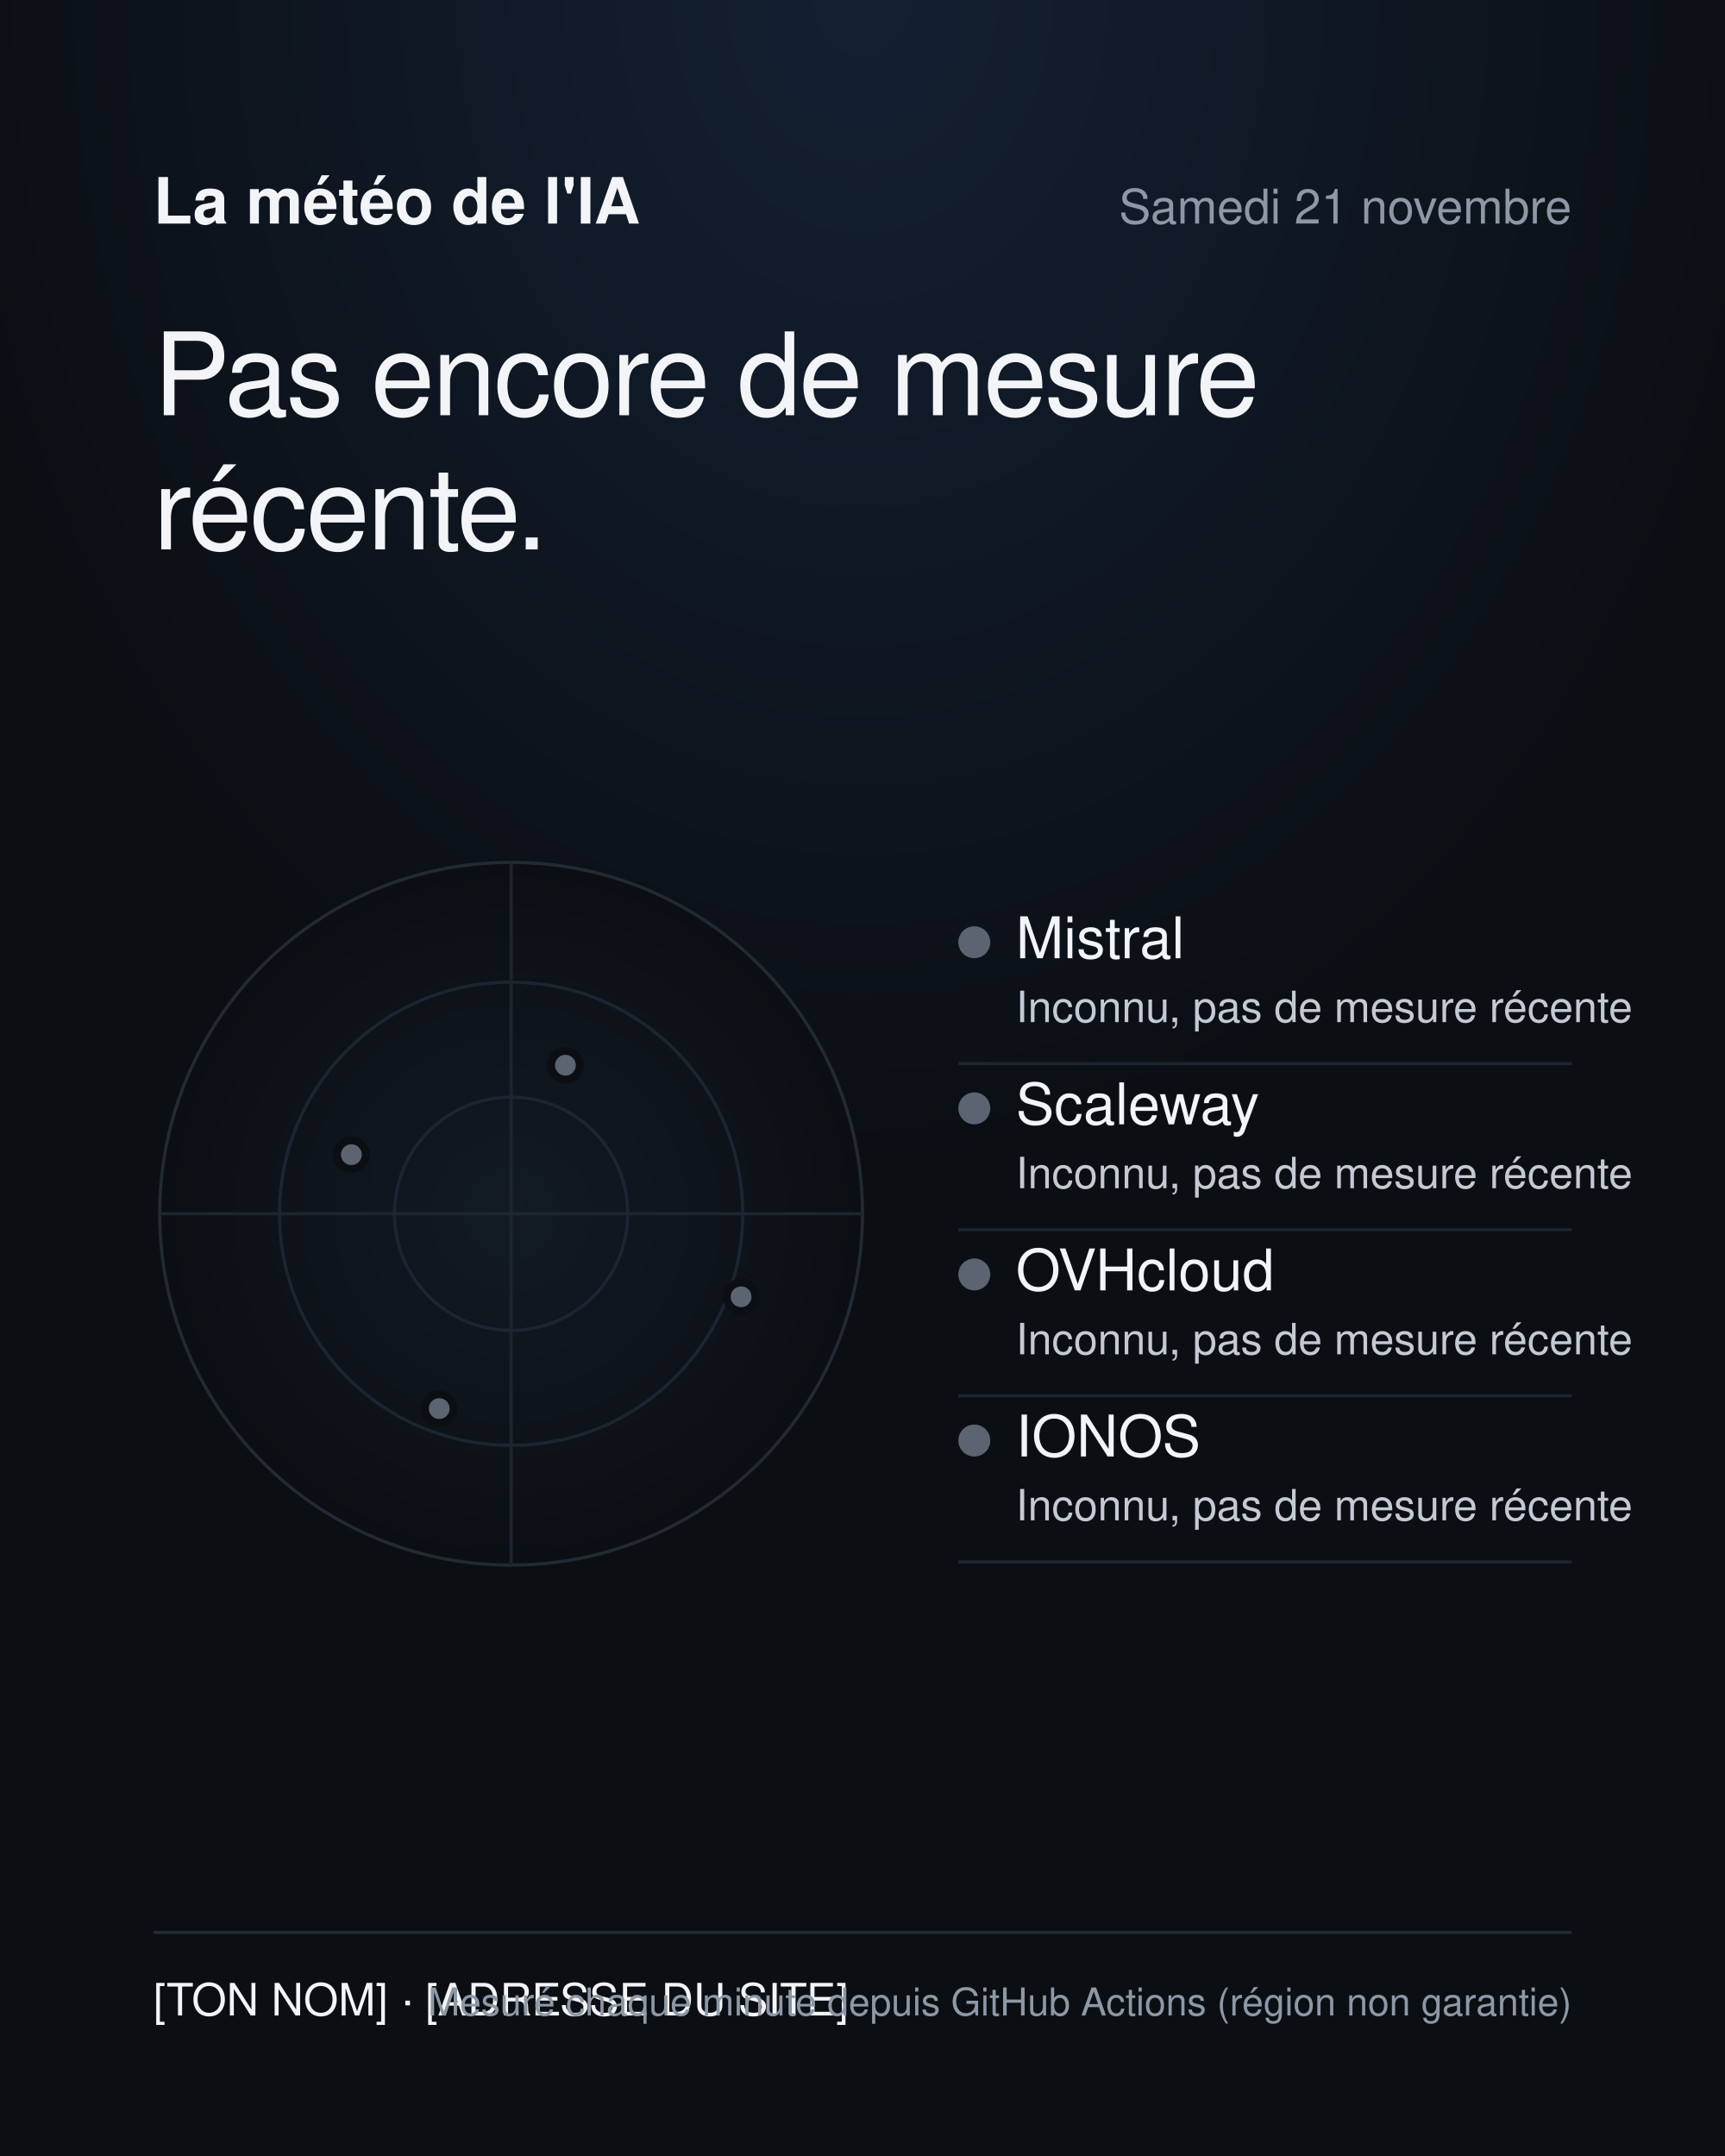
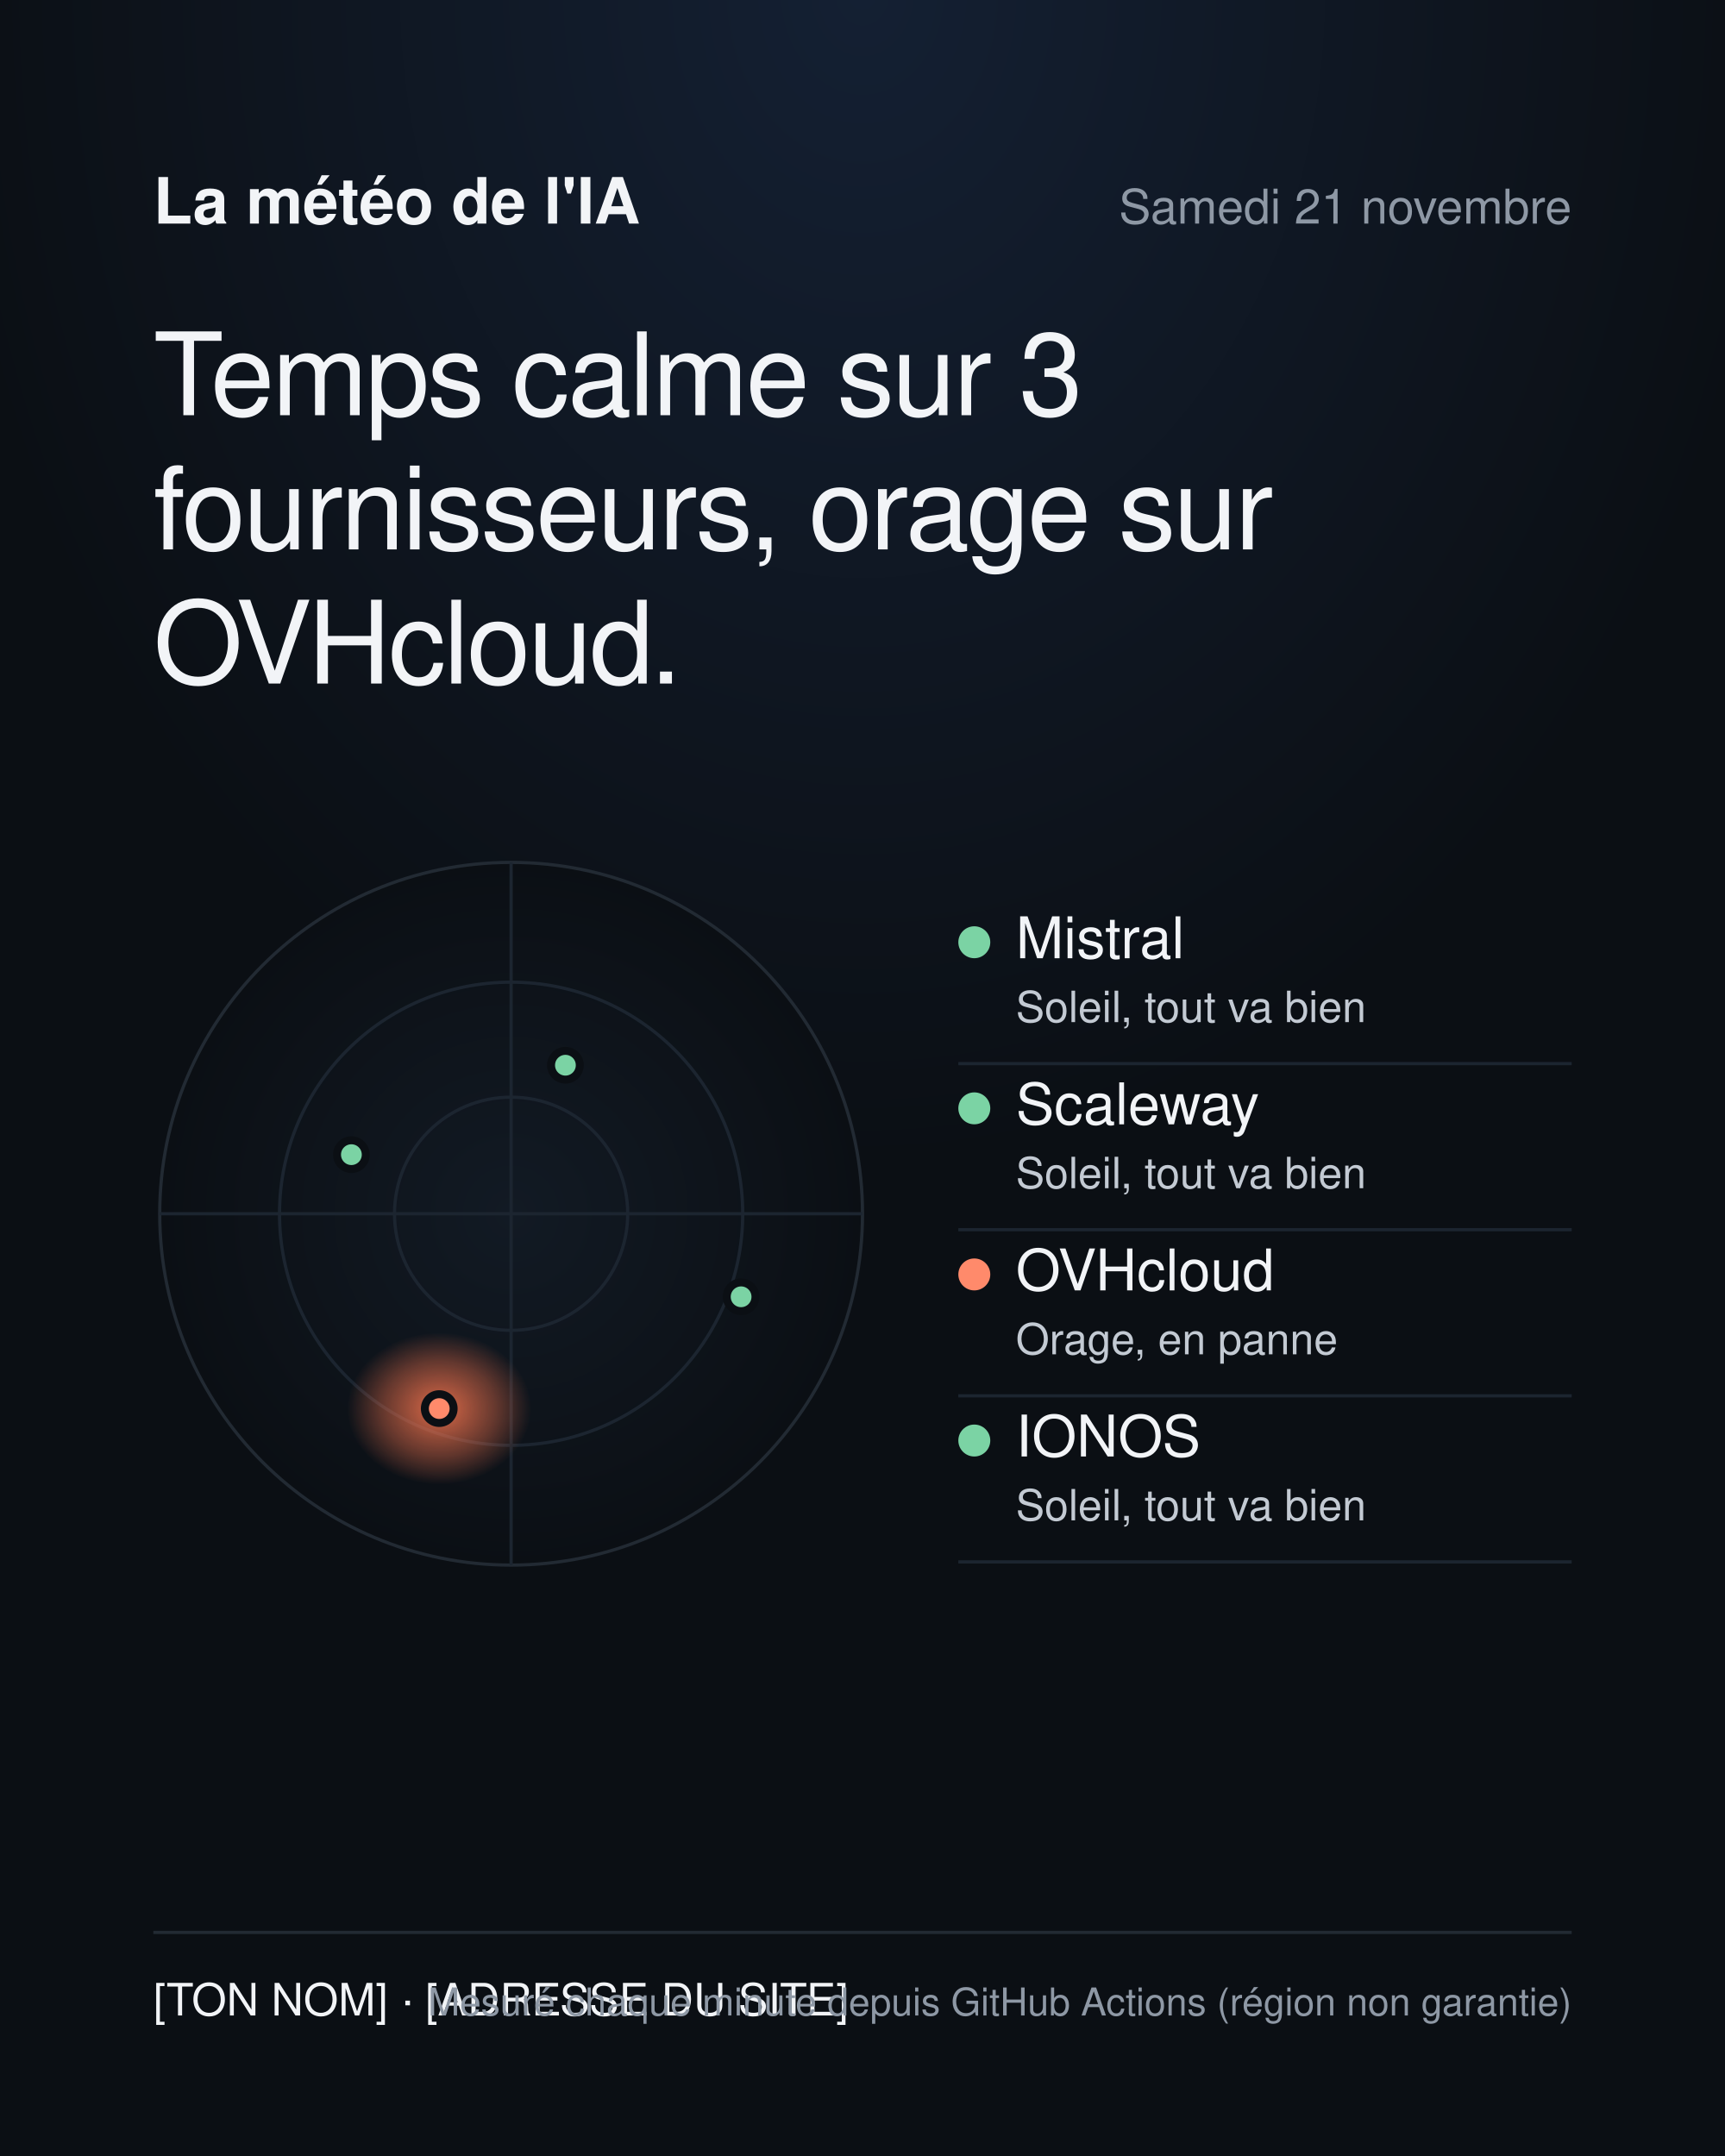
<svg xmlns="http://www.w3.org/2000/svg" width="1080" height="1350" viewBox="0 0 1080 1350" font-family="Geist, Helvetica, Arial, sans-serif">
  <defs>
    <radialGradient id="ciel" cx="50%" cy="0%" r="90%">
      <stop offset="0%" stop-color="#142033" />
      <stop offset="60%" stop-color="#0B0F14" />
    </radialGradient>
    <radialGradient id="radar" cx="50%" cy="50%" r="50%">
      <stop offset="0%" stop-color="#121A24" />
      <stop offset="100%" stop-color="#0B0F14" />
    </radialGradient>
    <radialGradient id="orage">
      <stop offset="0%" stop-color="#FF7850" stop-opacity=".85" />
      <stop offset="45%" stop-color="#FF7850" stop-opacity=".35" />
      <stop offset="72%" stop-color="#FF7850" stop-opacity="0" />
    </radialGradient>
    <radialGradient id="nuage">
      <stop offset="0%" stop-color="#AEB7C2" stop-opacity=".5" />
      <stop offset="70%" stop-color="#AEB7C2" stop-opacity="0" />
    </radialGradient>
  </defs>
  <rect width="1080" height="1350" fill="url(#ciel)" />
  <text x="96" y="140" font-size="40" font-weight="600" fill="#F2F4F7">La météo de l'IA</text>
  <text x="984" y="140" font-size="30" fill="#8E98A5" text-anchor="end">Samedi 21 novembre</text>
-   <text x="96" y="260" font-size="72" fill="#F2F4F7" letter-spacing="-1.5">Pas encore de mesure</text>
-   <text x="96" y="344" font-size="72" fill="#F2F4F7" letter-spacing="-1.5">récente.</text>
+   <text x="96" y="260" font-size="72" fill="#F2F4F7" letter-spacing="-1.5">Temps calme sur 3</text>
+   <text x="96" y="344" font-size="72" fill="#F2F4F7" letter-spacing="-1.5">fournisseurs, orage sur</text>
+   <text x="96" y="428" font-size="72" fill="#F2F4F7" letter-spacing="-1.5">OVHcloud.</text>
  <circle cx="320" cy="760" r="220" fill="url(#radar)" stroke="#222A33" stroke-width="2" />
  <circle cx="320" cy="760" r="145" fill="none" stroke="#1C2530" stroke-width="2" />
  <circle cx="320" cy="760" r="73" fill="none" stroke="#1C2530" stroke-width="2" />
  <line x1="100" y1="760" x2="540" y2="760" stroke="#1C2530" stroke-width="2" />
  <line x1="320" y1="540" x2="320" y2="980" stroke="#1C2530" stroke-width="2" />
-   <circle cx="354" cy="667" r="9" fill="#5B6470" stroke="#0B0F14" stroke-width="5" />
-   <circle cx="464" cy="812" r="9" fill="#5B6470" stroke="#0B0F14" stroke-width="5" />
-   <circle cx="275" cy="882" r="9" fill="#5B6470" stroke="#0B0F14" stroke-width="5" />
-   <circle cx="220" cy="723" r="9" fill="#5B6470" stroke="#0B0F14" stroke-width="5" />
-   <circle cx="610" cy="590" r="10" fill="#5B6470" />
+   <circle cx="354" cy="667" r="9" fill="#7BD3A4" stroke="#0B0F14" stroke-width="5" />
+   <circle cx="464" cy="812" r="9" fill="#7BD3A4" stroke="#0B0F14" stroke-width="5" />
+   <ellipse cx="275" cy="882" rx="80" ry="66" fill="url(#orage)" />
+   <circle cx="275" cy="882" r="9" fill="#FF8A6B" stroke="#0B0F14" stroke-width="5" />
+   <circle cx="220" cy="723" r="9" fill="#7BD3A4" stroke="#0B0F14" stroke-width="5" />
+   <circle cx="610" cy="590" r="10" fill="#7BD3A4" />
  <text x="636" y="600" font-size="36" font-weight="500" fill="#F2F4F7">Mistral</text>
-   <text x="636" y="640" font-size="27" fill="#C3CAD3">Inconnu, pas de mesure récente</text>
+   <text x="636" y="640" font-size="27" fill="#C3CAD3">Soleil, tout va bien</text>
  <line x1="600" y1="666" x2="984" y2="666" stroke="#1C2530" stroke-width="2" />
-   <circle cx="610" cy="694" r="10" fill="#5B6470" />
+   <circle cx="610" cy="694" r="10" fill="#7BD3A4" />
  <text x="636" y="704" font-size="36" font-weight="500" fill="#F2F4F7">Scaleway</text>
-   <text x="636" y="744" font-size="27" fill="#C3CAD3">Inconnu, pas de mesure récente</text>
+   <text x="636" y="744" font-size="27" fill="#C3CAD3">Soleil, tout va bien</text>
  <line x1="600" y1="770" x2="984" y2="770" stroke="#1C2530" stroke-width="2" />
-   <circle cx="610" cy="798" r="10" fill="#5B6470" />
+   <circle cx="610" cy="798" r="10" fill="#FF8A6B" />
  <text x="636" y="808" font-size="36" font-weight="500" fill="#F2F4F7">OVHcloud</text>
-   <text x="636" y="848" font-size="27" fill="#C3CAD3">Inconnu, pas de mesure récente</text>
+   <text x="636" y="848" font-size="27" fill="#C3CAD3">Orage, en panne</text>
  <line x1="600" y1="874" x2="984" y2="874" stroke="#1C2530" stroke-width="2" />
-   <circle cx="610" cy="902" r="10" fill="#5B6470" />
+   <circle cx="610" cy="902" r="10" fill="#7BD3A4" />
  <text x="636" y="912" font-size="36" font-weight="500" fill="#F2F4F7">IONOS</text>
-   <text x="636" y="952" font-size="27" fill="#C3CAD3">Inconnu, pas de mesure récente</text>
+   <text x="636" y="952" font-size="27" fill="#C3CAD3">Soleil, tout va bien</text>
  <line x1="600" y1="978" x2="984" y2="978" stroke="#1C2530" stroke-width="2" />
  <line x1="96" y1="1210" x2="984" y2="1210" stroke="#222A33" stroke-width="2" />
  <text x="96" y="1262" font-size="28" font-weight="500" fill="#F2F4F7">[TON NOM] · [ADRESSE DU SITE]</text>
  <text x="984" y="1262" font-size="24" fill="#8E98A5" text-anchor="end">Mesuré chaque minute depuis GitHub Actions (région non garantie)</text>
</svg>
